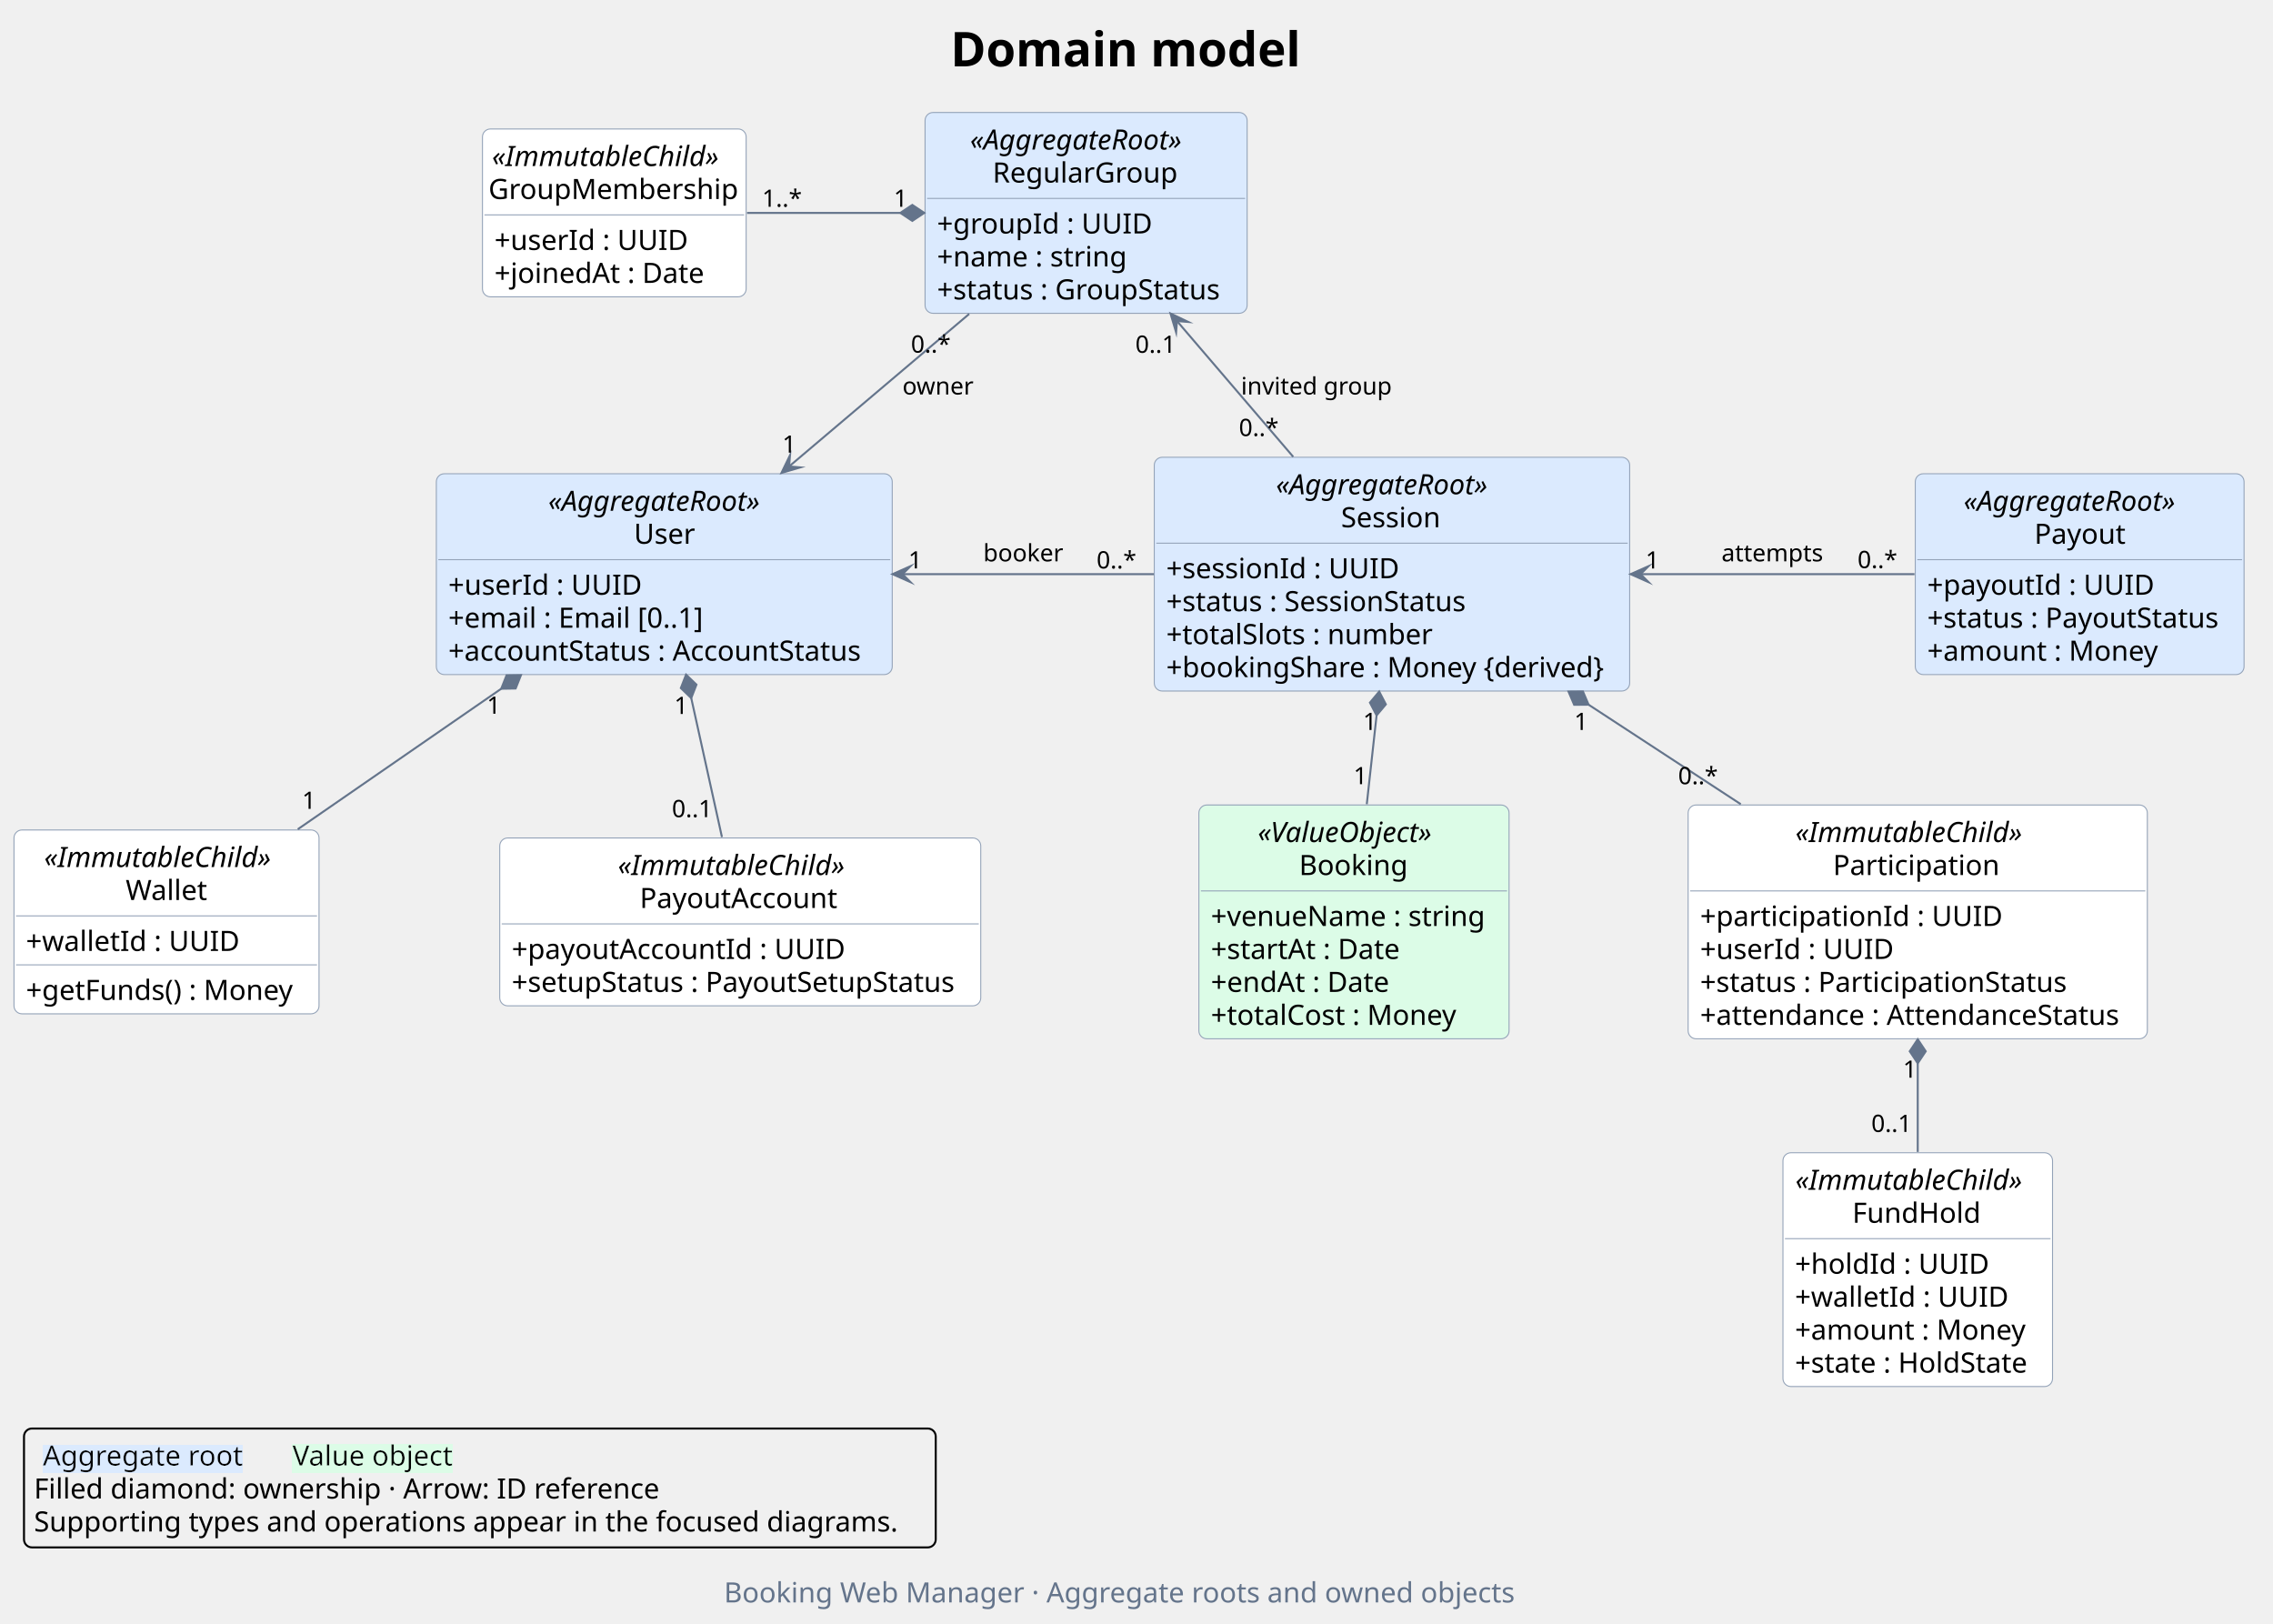
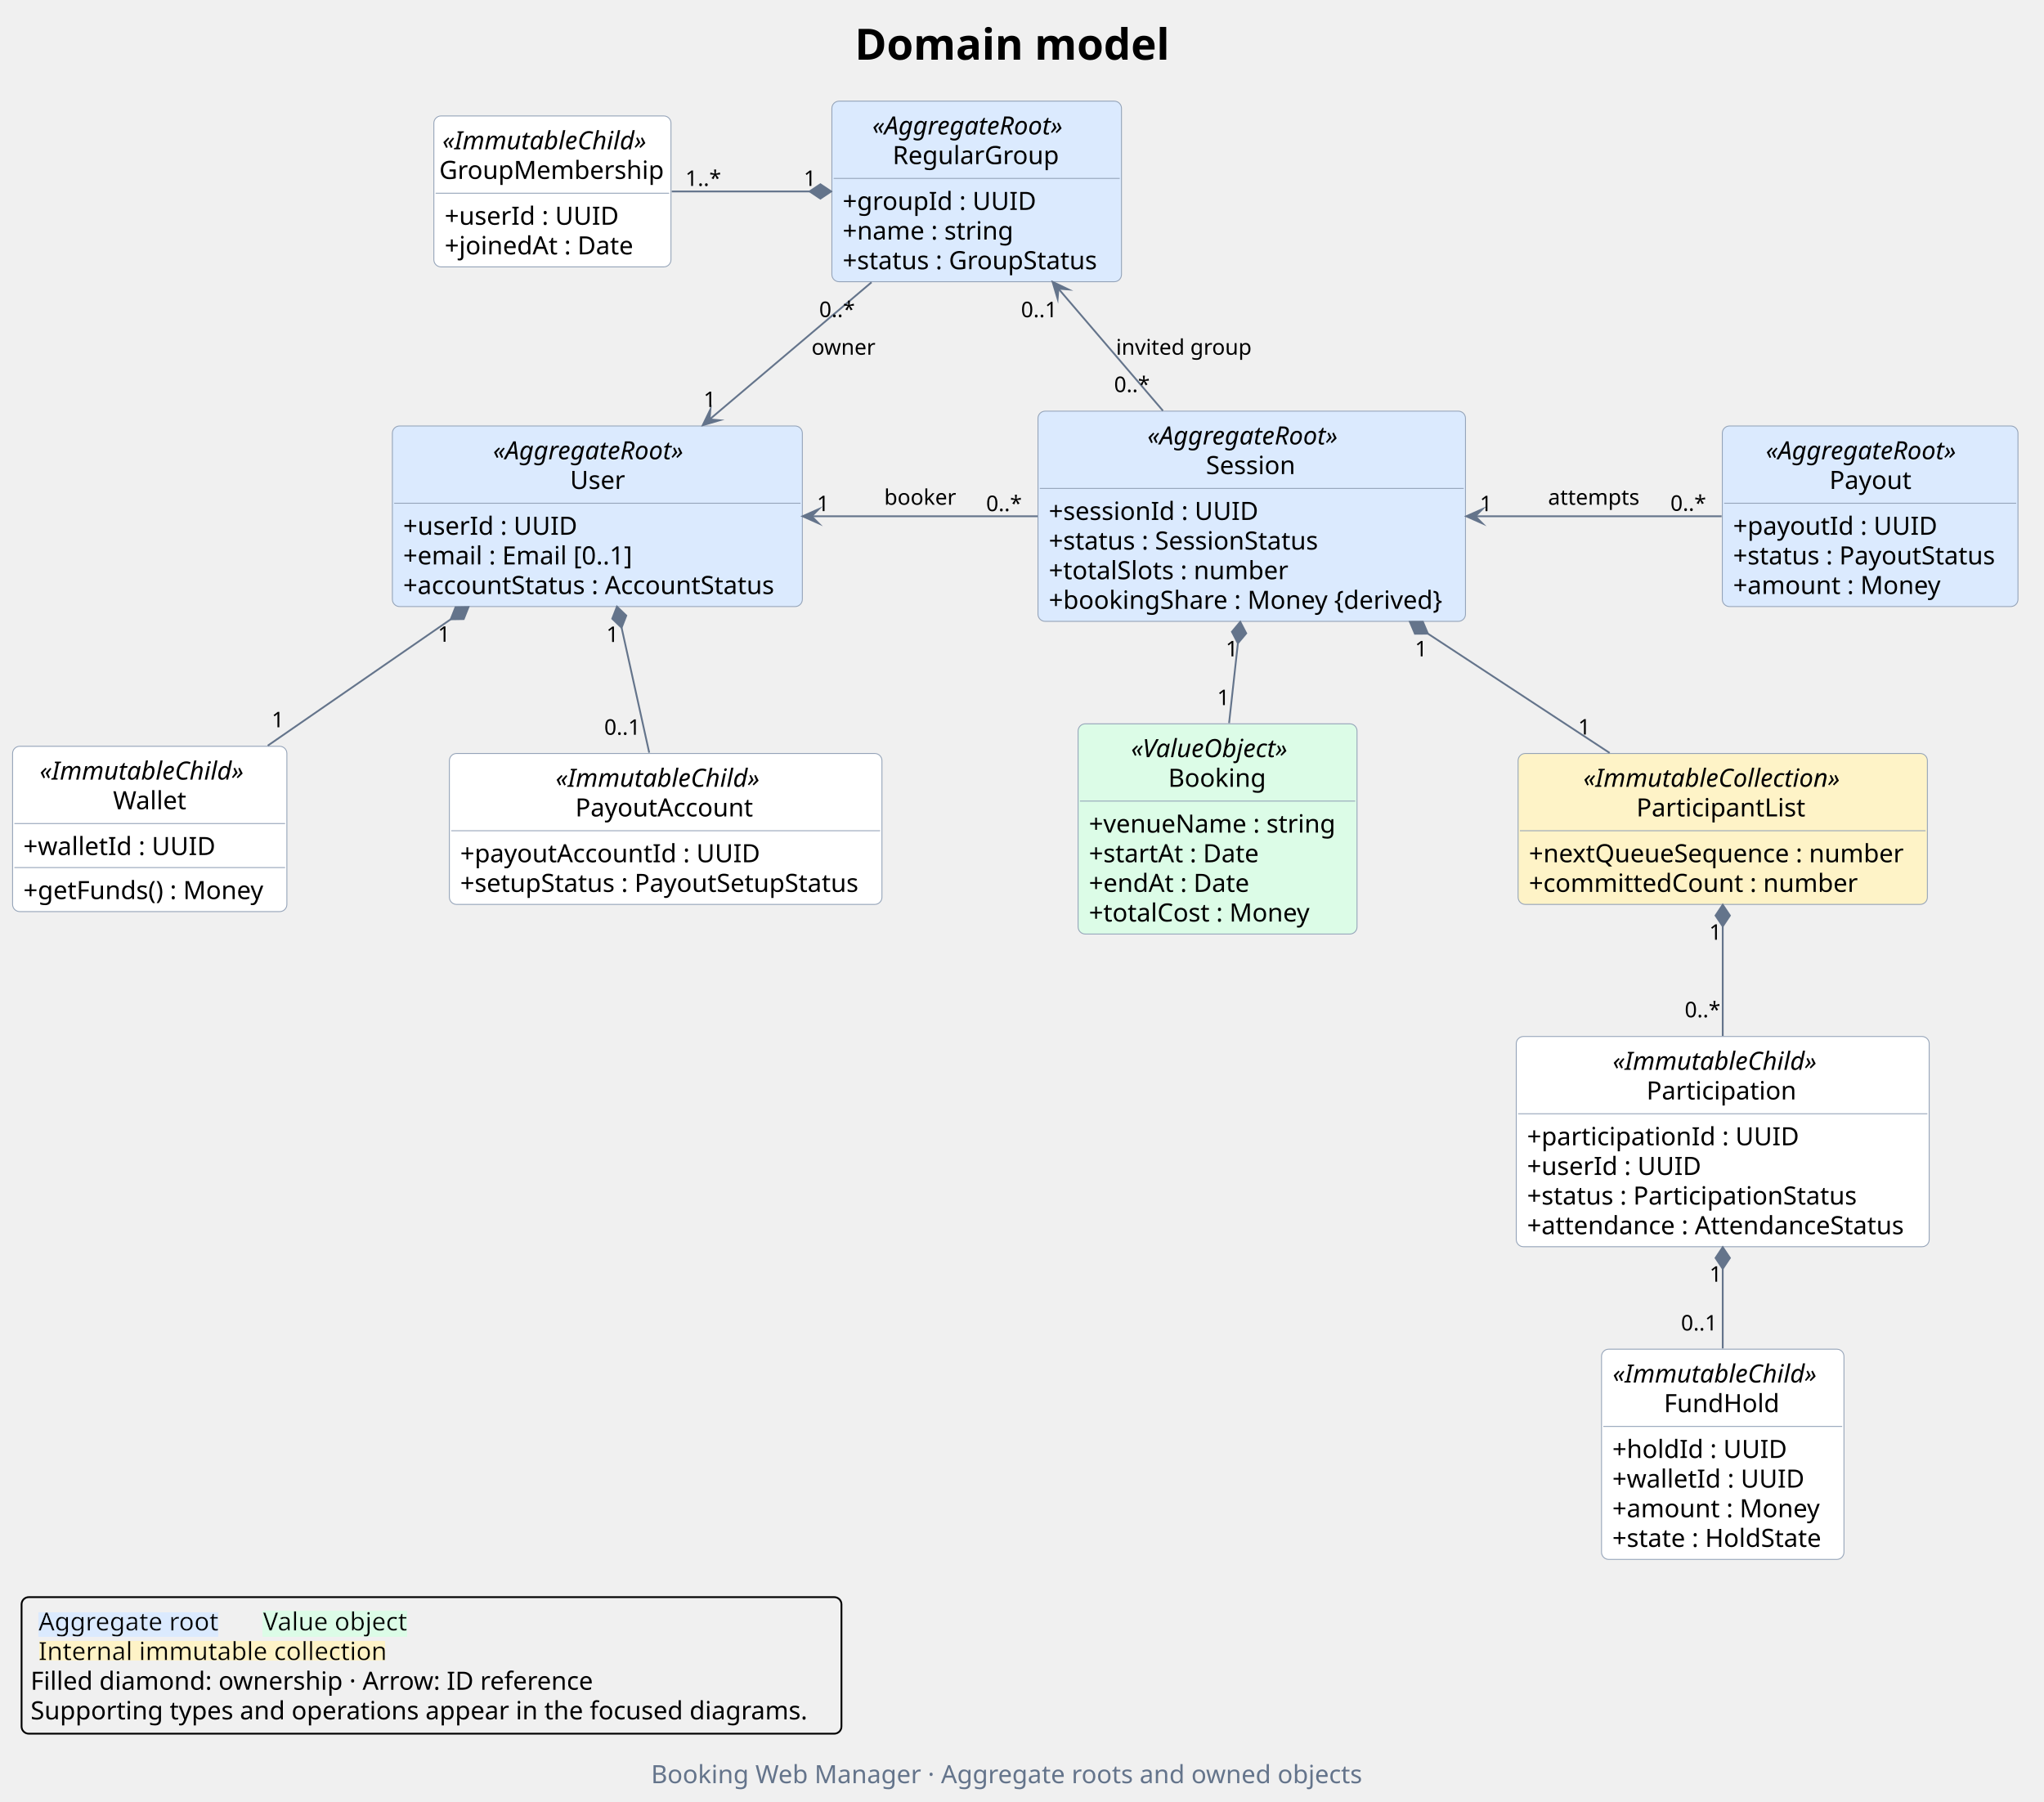
- <svg xmlns="http://www.w3.org/2000/svg" version="1.1" data-diagram-type="CLASS" style="width:1137px;height:812px;background:#FFFFFF;" width="1137px" height="812px" viewBox="0 0 1137 812" zoomAndPan="magnify" preserveAspectRatio="none" contentStyleType="text/css">
+ <svg xmlns="http://www.w3.org/2000/svg" version="1.1" data-diagram-type="CLASS" style="width:1137px;height:1002px;background:#FFFFFF;" width="1137px" height="1002px" viewBox="0 0 1137 1002" zoomAndPan="magnify" preserveAspectRatio="none" contentStyleType="text/css">
  <defs>
-     <filter id="bjvzgpa0wf7km0" x="0" y="0" width="1" height="1">
+     <filter id="byvfr6nc69hy0" x="0" y="0" width="1" height="1">
      <feFlood flood-color="#DBEAFE" result="flood" />
      <feComposite in="SourceGraphic" in2="flood" operator="over" />
    </filter>
-     <filter id="bjvzgpa0wf7km1" x="0" y="0" width="1" height="1">
+     <filter id="byvfr6nc69hy1" x="0" y="0" width="1" height="1">
      <feFlood flood-color="#DCFCE7" result="flood" />
+       <feComposite in="SourceGraphic" in2="flood" operator="over" />
+     </filter>
+     <filter id="byvfr6nc69hy2" x="0" y="0" width="1" height="1">
+       <feFlood flood-color="#FEF3C7" result="flood" />
      <feComposite in="SourceGraphic" in2="flood" operator="over" />
    </filter>
  </defs>
  <g font-family="sans-serif" lengthAdjust="spacing">
    <g class="title" data-source-line="3">
      <text x="475.466" y="33.203" fill="#000" font-size="24" textLength="179.59" font-weight="700">Domain model</text>
    </g>
-     <g class="entity" data-qualified-name="User" id="ent0001" data-source-line="27">
+     <g class="entity" data-qualified-name="User" id="ent0001" data-source-line="28">
      <rect x="218.26" y="236.956" width="228.057" height="100.441" fill="#DBEAFE" style="stroke:#94A3B8;stroke-width:0.5;" rx="4" ry="4" />
      <text x="274.238" y="255.491" fill="#000" font-size="14" textLength="116.102" font-style="italic">«AggregateRoot»</text>
      <text x="317.106" y="271.979" fill="#000" font-size="14" textLength="30.365">User</text>
      <line x1="219.26" y1="279.932" x2="445.317" y2="279.932" style="stroke:#94A3B8;stroke-width:0.5;" />
      <text x="224.26" y="297.467" fill="#000" font-size="14" textLength="100.536">+userId : UUID</text>
      <text x="224.26" y="313.956" fill="#000" font-size="14" textLength="137.696">+email : Email [0..1]</text>
      <text x="224.26" y="330.444" fill="#000" font-size="14" textLength="216.057">+accountStatus : AccountStatus</text>
    </g>
-     <g class="entity" data-qualified-name="RegularGroup" id="ent0002" data-source-line="32">
+     <g class="entity" data-qualified-name="RegularGroup" id="ent0002" data-source-line="33">
      <rect x="462.74" y="56.266" width="161.099" height="100.441" fill="#DBEAFE" style="stroke:#94A3B8;stroke-width:0.5;" rx="4" ry="4" />
      <text x="485.239" y="74.801" fill="#000" font-size="14" textLength="116.102" font-style="italic">«AggregateRoot»</text>
      <text x="496.528" y="91.289" fill="#000" font-size="14" textLength="93.522">RegularGroup</text>
      <line x1="463.74" y1="99.242" x2="622.839" y2="99.242" style="stroke:#94A3B8;stroke-width:0.5;" />
      <text x="468.74" y="116.777" fill="#000" font-size="14" textLength="111.74">+groupId : UUID</text>
      <text x="468.74" y="133.266" fill="#000" font-size="14" textLength="101.274">+name : string</text>
      <text x="468.74" y="149.754" fill="#000" font-size="14" textLength="149.099">+status : GroupStatus</text>
    </g>
-     <g class="entity" data-qualified-name="Session" id="ent0003" data-source-line="37">
+     <g class="entity" data-qualified-name="Session" id="ent0003" data-source-line="38">
      <rect x="577.39" y="228.706" width="237.805" height="116.93" fill="#DBEAFE" style="stroke:#94A3B8;stroke-width:0.5;" rx="4" ry="4" />
      <text x="638.242" y="247.241" fill="#000" font-size="14" textLength="116.102" font-style="italic">«AggregateRoot»</text>
      <text x="670.818" y="263.729" fill="#000" font-size="14" textLength="50.948">Session</text>
      <line x1="578.39" y1="271.682" x2="814.195" y2="271.682" style="stroke:#94A3B8;stroke-width:0.5;" />
      <text x="583.39" y="289.217" fill="#000" font-size="14" textLength="121.728">+sessionId : UUID</text>
      <text x="583.39" y="305.706" fill="#000" font-size="14" textLength="158.102">+status : SessionStatus</text>
      <text x="583.39" y="322.194" fill="#000" font-size="14" textLength="140.615">+totalSlots : number</text>
      <text x="583.39" y="338.682" fill="#000" font-size="14" textLength="225.805">+bookingShare : Money {derived}</text>
    </g>
-     <g class="entity" data-qualified-name="Payout" id="ent0004" data-source-line="43">
+     <g class="entity" data-qualified-name="Payout" id="ent0004" data-source-line="44">
      <rect x="958.06" y="236.956" width="164.462" height="100.441" fill="#DBEAFE" style="stroke:#94A3B8;stroke-width:0.5;" rx="4" ry="4" />
      <text x="982.24" y="255.491" fill="#000" font-size="14" textLength="116.102" font-style="italic">«AggregateRoot»</text>
      <text x="1017.637" y="271.979" fill="#000" font-size="14" textLength="45.309">Payout</text>
      <line x1="959.06" y1="279.932" x2="1121.522" y2="279.932" style="stroke:#94A3B8;stroke-width:0.5;" />
      <text x="964.06" y="297.467" fill="#000" font-size="14" textLength="117.564">+payoutId : UUID</text>
      <text x="964.06" y="313.956" fill="#000" font-size="14" textLength="152.462">+status : PayoutStatus</text>
      <text x="964.06" y="330.444" fill="#000" font-size="14" textLength="120.894">+amount : Money</text>
    </g>
-     <g class="entity" data-qualified-name="Wallet" id="ent0005" data-source-line="48">
+     <g class="entity" data-qualified-name="Wallet" id="ent0005" data-source-line="49">
      <rect x="7" y="415.126" width="152.581" height="91.953" fill="#FFF" style="stroke:#94A3B8;stroke-width:0.5;" rx="4" ry="4" />
      <text x="22.071" y="433.661" fill="#000" font-size="14" textLength="122.438" font-style="italic">«ImmutableChild»</text>
      <text x="62.872" y="450.149" fill="#000" font-size="14" textLength="40.838">Wallet</text>
      <line x1="8" y1="458.102" x2="158.581" y2="458.102" style="stroke:#94A3B8;stroke-width:0.5;" />
      <text x="13" y="475.637" fill="#000" font-size="14" textLength="110.831">+walletId : UUID</text>
      <line x1="8" y1="482.59" x2="158.581" y2="482.59" style="stroke:#94A3B8;stroke-width:0.5;" />
      <text x="13" y="500.126" fill="#000" font-size="14" textLength="140.581">+getFunds() : Money</text>
    </g>
-     <g class="entity" data-qualified-name="PayoutAccount" id="ent0006" data-source-line="52">
+     <g class="entity" data-qualified-name="PayoutAccount" id="ent0006" data-source-line="53">
      <rect x="249.98" y="419.126" width="240.614" height="83.953" fill="#FFF" style="stroke:#94A3B8;stroke-width:0.5;" rx="4" ry="4" />
      <text x="309.068" y="437.661" fill="#000" font-size="14" textLength="122.438" font-style="italic">«ImmutableChild»</text>
      <text x="320.026" y="454.149" fill="#000" font-size="14" textLength="100.522">PayoutAccount</text>
      <line x1="250.98" y1="462.102" x2="489.594" y2="462.102" style="stroke:#94A3B8;stroke-width:0.5;" />
      <text x="255.98" y="479.637" fill="#000" font-size="14" textLength="172.778">+payoutAccountId : UUID</text>
      <text x="255.98" y="496.126" fill="#000" font-size="14" textLength="228.614">+setupStatus : PayoutSetupStatus</text>
    </g>
-     <g class="entity" data-qualified-name="GroupMembership" id="ent0007" data-source-line="56">
+     <g class="entity" data-qualified-name="GroupMembership" id="ent0007" data-source-line="57">
      <rect x="241.34" y="64.506" width="131.897" height="83.953" fill="#FFF" style="stroke:#94A3B8;stroke-width:0.5;" rx="4" ry="4" />
      <text x="246.069" y="83.041" fill="#000" font-size="14" textLength="122.438" font-style="italic">«ImmutableChild»</text>
      <text x="244.34" y="99.529" fill="#000" font-size="14" textLength="125.897">GroupMembership</text>
      <line x1="242.34" y1="107.482" x2="372.237" y2="107.482" style="stroke:#94A3B8;stroke-width:0.5;" />
      <text x="247.34" y="125.017" fill="#000" font-size="14" textLength="100.536">+userId : UUID</text>
      <text x="247.34" y="141.506" fill="#000" font-size="14" textLength="112.772">+joinedAt : Date</text>
    </g>
-     <g class="entity" data-qualified-name="Booking" id="ent0008" data-source-line="60">
+     <g class="entity" data-qualified-name="Booking" id="ent0008" data-source-line="61">
      <rect x="599.71" y="402.636" width="155.151" height="116.93" fill="#DCFCE7" style="stroke:#94A3B8;stroke-width:0.5;" rx="4" ry="4" />
      <text x="629.164" y="421.171" fill="#000" font-size="14" textLength="96.243" font-style="italic">«ValueObject»</text>
      <text x="649.836" y="437.659" fill="#000" font-size="14" textLength="54.899">Booking</text>
      <line x1="600.71" y1="445.612" x2="753.861" y2="445.612" style="stroke:#94A3B8;stroke-width:0.5;" />
      <text x="605.71" y="463.147" fill="#000" font-size="14" textLength="143.151">+venueName : string</text>
      <text x="605.71" y="479.636" fill="#000" font-size="14" textLength="101.637">+startAt : Date</text>
      <text x="605.71" y="496.124" fill="#000" font-size="14" textLength="95.867">+endAt : Date</text>
      <text x="605.71" y="512.612" fill="#000" font-size="14" textLength="130.389">+totalCost : Money</text>
    </g>
-     <g class="entity" data-qualified-name="Participation" id="ent0009" data-source-line="66">
-       <rect x="844.44" y="402.636" width="229.704" height="116.93" fill="#FFF" style="stroke:#94A3B8;stroke-width:0.5;" rx="4" ry="4" />
-       <text x="898.073" y="421.171" fill="#000" font-size="14" textLength="122.438" font-style="italic">«ImmutableChild»</text>
-       <text x="916.885" y="437.659" fill="#000" font-size="14" textLength="84.813">Participation</text>
-       <line x1="845.44" y1="445.612" x2="1073.144" y2="445.612" style="stroke:#94A3B8;stroke-width:0.5;" />
-       <text x="850.44" y="463.147" fill="#000" font-size="14" textLength="157.069">+participationId : UUID</text>
-       <text x="850.44" y="479.636" fill="#000" font-size="14" textLength="100.536">+userId : UUID</text>
-       <text x="850.44" y="496.124" fill="#000" font-size="14" textLength="191.967">+status : ParticipationStatus</text>
-       <text x="850.44" y="512.612" fill="#000" font-size="14" textLength="217.704">+attendance : AttendanceStatus</text>
-     </g>
-     <g class="entity" data-qualified-name="FundHold" id="ent0010" data-source-line="72">
-       <rect x="891.87" y="576.566" width="134.849" height="116.93" fill="#FFF" style="stroke:#94A3B8;stroke-width:0.5;" rx="4" ry="4" />
-       <text x="898.075" y="595.101" fill="#000" font-size="14" textLength="122.438" font-style="italic">«ImmutableChild»</text>
-       <text x="926.574" y="611.589" fill="#000" font-size="14" textLength="65.44">FundHold</text>
-       <line x1="892.87" y1="619.542" x2="1025.719" y2="619.542" style="stroke:#94A3B8;stroke-width:0.5;" />
-       <text x="897.87" y="637.077" fill="#000" font-size="14" textLength="101.329">+holdId : UUID</text>
-       <text x="897.87" y="653.566" fill="#000" font-size="14" textLength="110.831">+walletId : UUID</text>
-       <text x="897.87" y="670.054" fill="#000" font-size="14" textLength="120.894">+amount : Money</text>
-       <text x="897.87" y="686.542" fill="#000" font-size="14" textLength="122.849">+state : HoldState</text>
-     </g>
-     <g class="link" data-entity-1="ent0001" data-entity-2="ent0003" id="lnk11" data-source-line="80" data-link-type="dependency">
-       <path d="M451.46,287.176 C493.06,287.176 535.17,287.176 577.18,287.176" style="stroke:#64748B;stroke-width:1;" fill="none" id="User-backto-Session" codeLine="80" />
+     <g class="entity" data-qualified-name="Participation" id="ent0009" data-source-line="67">
+       <rect x="843.44" y="576.566" width="229.704" height="116.93" fill="#FFF" style="stroke:#94A3B8;stroke-width:0.5;" rx="4" ry="4" />
+       <text x="897.073" y="595.101" fill="#000" font-size="14" textLength="122.438" font-style="italic">«ImmutableChild»</text>
+       <text x="915.885" y="611.589" fill="#000" font-size="14" textLength="84.813">Participation</text>
+       <line x1="844.44" y1="619.542" x2="1072.144" y2="619.542" style="stroke:#94A3B8;stroke-width:0.5;" />
+       <text x="849.44" y="637.077" fill="#000" font-size="14" textLength="157.069">+participationId : UUID</text>
+       <text x="849.44" y="653.566" fill="#000" font-size="14" textLength="100.536">+userId : UUID</text>
+       <text x="849.44" y="670.054" fill="#000" font-size="14" textLength="191.967">+status : ParticipationStatus</text>
+       <text x="849.44" y="686.542" fill="#000" font-size="14" textLength="217.704">+attendance : AttendanceStatus</text>
+     </g>
+     <g class="entity" data-qualified-name="ParticipantList" id="ent0010" data-source-line="73">
+       <rect x="844.46" y="419.126" width="227.667" height="83.953" fill="#FEF3C7" style="stroke:#94A3B8;stroke-width:0.5;" rx="4" ry="4" />
+       <text x="880.753" y="437.661" fill="#000" font-size="14" textLength="155.08" font-style="italic">«ImmutableCollection»</text>
+       <text x="910.268" y="454.149" fill="#000" font-size="14" textLength="96.052">ParticipantList</text>
+       <line x1="845.46" y1="462.102" x2="1071.127" y2="462.102" style="stroke:#94A3B8;stroke-width:0.5;" />
+       <text x="850.46" y="479.637" fill="#000" font-size="14" textLength="215.667">+nextQueueSequence : number</text>
+       <text x="850.46" y="496.126" fill="#000" font-size="14" textLength="191.146">+committedCount : number</text>
+     </g>
+     <g class="entity" data-qualified-name="FundHold" id="ent0011" data-source-line="77">
+       <rect x="890.87" y="750.496" width="134.849" height="116.93" fill="#FFF" style="stroke:#94A3B8;stroke-width:0.5;" rx="4" ry="4" />
+       <text x="897.075" y="769.031" fill="#000" font-size="14" textLength="122.438" font-style="italic">«ImmutableChild»</text>
+       <text x="925.574" y="785.519" fill="#000" font-size="14" textLength="65.44">FundHold</text>
+       <line x1="891.87" y1="793.472" x2="1024.719" y2="793.472" style="stroke:#94A3B8;stroke-width:0.5;" />
+       <text x="896.87" y="811.007" fill="#000" font-size="14" textLength="101.329">+holdId : UUID</text>
+       <text x="896.87" y="827.496" fill="#000" font-size="14" textLength="110.831">+walletId : UUID</text>
+       <text x="896.87" y="843.984" fill="#000" font-size="14" textLength="120.894">+amount : Money</text>
+       <text x="896.87" y="860.472" fill="#000" font-size="14" textLength="122.849">+state : HoldState</text>
+     </g>
+     <g class="link" data-entity-1="ent0001" data-entity-2="ent0003" id="lnk12" data-source-line="85" data-link-type="dependency">
+       <path d="M451.46,287.176 C493.06,287.176 535.17,287.176 577.18,287.176" style="stroke:#64748B;stroke-width:1;" fill="none" id="User-backto-Session" codeLine="85" />
      <polygon points="446.46,287.176,455.46,291.176,451.46,287.176,455.46,283.176,446.46,287.176" fill="#64748B" style="stroke:#64748B;stroke-width:1;stroke-linejoin:miter;stroke-miterlimit:10;" />
      <text x="491.85" y="280.777" fill="#000" font-size="12" textLength="40.904">booker</text>
      <text x="454.386" y="284.311" fill="#000" font-size="12">1</text>
      <text x="548.538" y="284.312" fill="#000" font-size="12" textLength="20.965">0..*</text>
    </g>
-     <g class="link" data-entity-1="ent0003" data-entity-2="ent0004" id="lnk12" data-source-line="81" data-link-type="dependency">
-       <path d="M820.64,287.176 C867.5,287.176 915.14,287.176 957.67,287.176" style="stroke:#64748B;stroke-width:1;" fill="none" id="Session-backto-Payout" codeLine="81" />
+     <g class="link" data-entity-1="ent0003" data-entity-2="ent0004" id="lnk13" data-source-line="86" data-link-type="dependency">
+       <path d="M820.64,287.176 C867.5,287.176 915.14,287.176 957.67,287.176" style="stroke:#64748B;stroke-width:1;" fill="none" id="Session-backto-Payout" codeLine="86" />
      <polygon points="815.64,287.176,824.64,291.176,820.64,287.176,824.64,283.176,815.64,287.176" fill="#64748B" style="stroke:#64748B;stroke-width:1;stroke-linejoin:miter;stroke-miterlimit:10;" />
      <text x="861.13" y="280.777" fill="#000" font-size="12" textLength="51.65">attempts</text>
      <text x="823.144" y="284.355" fill="#000" font-size="12">1</text>
      <text x="929.176" y="284.138" fill="#000" font-size="12" textLength="20.965">0..*</text>
    </g>
-     <g class="link" data-entity-1="ent0002" data-entity-2="ent0001" id="lnk13" data-source-line="82" data-link-type="dependency">
-       <path d="M484.8,157.026 C455.52,181.806 424.006,208.505 394.716,233.305" style="stroke:#64748B;stroke-width:1;" fill="none" id="RegularGroup-to-User" codeLine="82" />
+     <g class="link" data-entity-1="ent0002" data-entity-2="ent0001" id="lnk14" data-source-line="87" data-link-type="dependency">
+       <path d="M484.8,157.026 C455.52,181.816 424.006,208.505 394.716,233.305" style="stroke:#64748B;stroke-width:1;" fill="none" id="RegularGroup-to-User" codeLine="87" />
      <polygon points="390.9,236.536,400.353,233.773,394.716,233.305,395.184,227.667,390.9,236.536" fill="#64748B" style="stroke:#64748B;stroke-width:1;stroke-linejoin:miter;stroke-miterlimit:10;" />
      <text x="451.42" y="197.307" fill="#000" font-size="12" textLength="35.66">owner</text>
      <text x="455.662" y="176.368" fill="#000" font-size="12" textLength="20.965">0..*</text>
      <text x="391.345" y="226.401" fill="#000" font-size="12">1</text>
    </g>
-     <g class="link" data-entity-1="ent0002" data-entity-2="ent0003" id="lnk15" data-source-line="83" data-link-type="dependency">
-       <path d="M588.752,160.583 C607.772,182.793 627.1,205.366 646.9,228.486" style="stroke:#64748B;stroke-width:1;" fill="none" id="RegularGroup-backto-Session" codeLine="83" />
+     <g class="link" data-entity-1="ent0002" data-entity-2="ent0003" id="lnk16" data-source-line="88" data-link-type="dependency">
+       <path d="M588.752,160.583 C607.772,182.793 627.1,205.366 646.9,228.486" style="stroke:#64748B;stroke-width:1;" fill="none" id="RegularGroup-backto-Session" codeLine="88" />
      <polygon points="585.5,156.786,588.316,166.223,588.752,160.583,594.392,161.02,585.5,156.786" fill="#64748B" style="stroke:#64748B;stroke-width:1;stroke-linejoin:miter;stroke-miterlimit:10;" />
      <text x="620.79" y="197.307" fill="#000" font-size="12" textLength="77.883">invited group</text>
      <text x="567.943" y="176.454" fill="#000" font-size="12" textLength="22.77">0..1</text>
      <text x="619.72" y="218.09" fill="#000" font-size="12" textLength="20.965">0..*</text>
    </g>
-     <g class="link" data-entity-1="ent0001" data-entity-2="ent0005" id="lnk16" data-source-line="85" data-link-type="composition">
-       <path d="M250.726,344.485 C215.526,368.795 183.29,391.056 148.94,414.776" style="stroke:#64748B;stroke-width:1;" fill="none" id="User-backto-Wallet" codeLine="85" />
+     <g class="link" data-entity-1="ent0001" data-entity-2="ent0005" id="lnk17" data-source-line="90" data-link-type="composition">
+       <path d="M250.726,344.485 C215.526,368.795 183.29,391.056 148.94,414.776" style="stroke:#64748B;stroke-width:1;" fill="none" id="User-backto-Wallet" codeLine="90" />
      <polygon points="260.6,337.666,253.39,337.784,250.726,344.485,257.936,344.367,260.6,337.666" fill="#64748B" style="stroke:#64748B;stroke-width:1;stroke-linejoin:miter;stroke-miterlimit:10;" />
      <text x="243.536" y="357.001" fill="#000" font-size="12">1</text>
      <text x="151.111" y="404.555" fill="#000" font-size="12">1</text>
    </g>
-     <g class="link" data-entity-1="ent0001" data-entity-2="ent0006" id="lnk17" data-source-line="86" data-link-type="composition">
-       <path d="M345.77,349.153 C351.45,374.853 355.73,394.226 361.13,418.676" style="stroke:#64748B;stroke-width:1;" fill="none" id="User-backto-PayoutAccount" codeLine="86" />
+     <g class="link" data-entity-1="ent0001" data-entity-2="ent0006" id="lnk18" data-source-line="91" data-link-type="composition">
+       <path d="M345.77,349.153 C351.45,374.853 355.73,394.226 361.13,418.676" style="stroke:#64748B;stroke-width:1;" fill="none" id="User-backto-PayoutAccount" codeLine="91" />
      <polygon points="343.18,337.436,340.569,344.157,345.77,349.153,348.381,342.431,343.18,337.436" fill="#64748B" style="stroke:#64748B;stroke-width:1;stroke-linejoin:miter;stroke-miterlimit:10;" />
      <text x="337.261" y="357.099" fill="#000" font-size="12">1</text>
      <text x="336.102" y="408.719" fill="#000" font-size="12" textLength="22.77">0..1</text>
    </g>
-     <g class="link" data-entity-1="ent0007" data-entity-2="ent0002" id="lnk19" data-source-line="87" data-link-type="composition">
-       <path d="M373.67,106.486 C381.04,106.486 385.96,106.486 385.96,106.486 C385.96,106.486 437.46,106.486 450.35,106.486" style="stroke:#64748B;stroke-width:1;" fill="none" id="GroupMembership-to-RegularGroup" codeLine="87" />
+     <g class="link" data-entity-1="ent0007" data-entity-2="ent0002" id="lnk20" data-source-line="92" data-link-type="composition">
+       <path d="M373.67,106.486 C381.04,106.486 385.96,106.486 385.96,106.486 C385.96,106.486 437.46,106.486 450.35,106.486" style="stroke:#64748B;stroke-width:1;" fill="none" id="GroupMembership-to-RegularGroup" codeLine="92" />
      <polygon points="462.35,106.486,456.35,102.486,450.35,106.486,456.35,110.486,462.35,106.486" fill="#64748B" style="stroke:#64748B;stroke-width:1;stroke-linejoin:miter;stroke-miterlimit:10;" />
      <text x="381.236" y="103.405" fill="#000" font-size="12" textLength="20.965">1..*</text>
      <text x="447.067" y="103.405" fill="#000" font-size="12">1</text>
    </g>
-     <g class="link" data-entity-1="ent0003" data-entity-2="ent0008" id="lnk20" data-source-line="88" data-link-type="composition">
-       <path d="M688.596,357.823 C686.596,375.973 685.69,384.076 683.69,402.236" style="stroke:#64748B;stroke-width:1;" fill="none" id="Session-backto-Booking" codeLine="88" />
+     <g class="link" data-entity-1="ent0003" data-entity-2="ent0008" id="lnk21" data-source-line="93" data-link-type="composition">
+       <path d="M688.596,357.823 C686.596,375.973 685.69,384.076 683.69,402.236" style="stroke:#64748B;stroke-width:1;" fill="none" id="Session-backto-Booking" codeLine="93" />
      <polygon points="689.91,345.896,685.277,351.421,688.596,357.823,693.229,352.298,689.91,345.896" fill="#64748B" style="stroke:#64748B;stroke-width:1;stroke-linejoin:miter;stroke-miterlimit:10;" />
      <text x="681.801" y="365.104" fill="#000" font-size="12">1</text>
      <text x="677.06" y="392.229" fill="#000" font-size="12">1</text>
    </g>
-     <g class="link" data-entity-1="ent0003" data-entity-2="ent0009" id="lnk21" data-source-line="89" data-link-type="composition">
-       <path d="M794.643,352.464 C822.393,370.614 843,384.076 870.77,402.236" style="stroke:#64748B;stroke-width:1;" fill="none" id="Session-backto-Participation" codeLine="89" />
-       <polygon points="784.6,345.896,787.432,352.527,794.643,352.464,791.811,345.832,784.6,345.896" fill="#64748B" style="stroke:#64748B;stroke-width:1;stroke-linejoin:miter;stroke-miterlimit:10;" />
-       <text x="787.44" y="365.104" fill="#000" font-size="12">1</text>
-       <text x="839.434" y="392.229" fill="#000" font-size="12" textLength="20.965">0..*</text>
-     </g>
-     <g class="link" data-entity-1="ent0009" data-entity-2="ent0010" id="lnk22" data-source-line="90" data-link-type="composition">
-       <path d="M959.29,531.826 C959.29,549.976 959.29,558.006 959.29,576.166" style="stroke:#64748B;stroke-width:1;" fill="none" id="Participation-backto-FundHold" codeLine="90" />
-       <polygon points="959.29,519.826,955.29,525.826,959.29,531.826,963.29,525.826,959.29,519.826" fill="#64748B" style="stroke:#64748B;stroke-width:1;stroke-linejoin:miter;stroke-miterlimit:10;" />
-       <text x="951.919" y="539.034" fill="#000" font-size="12">1</text>
-       <text x="936.062" y="566.159" fill="#000" font-size="12" textLength="22.77">0..1</text>
-     </g>
-     <g class="legend" data-source-line="92">
-       <rect x="12" y="714.495" width="456.072" height="59.465" fill="none" style="stroke:#000;stroke-width:1;" rx="4" ry="4" />
-       <text x="21.43" y="733.03" fill="#000" font-size="14" textLength="102.737" filter="url(#bjvzgpa0wf7km0)">Aggregate root</text>
-       <text x="128.597" y="733.03" fill="#000" font-size="14" textLength="13.289">   </text>
-       <text x="146.315" y="733.03" fill="#000" font-size="14" textLength="83.727" filter="url(#bjvzgpa0wf7km1)">Value object</text>
-       <text x="17" y="749.519" fill="#000" font-size="14" textLength="324.857">Filled diamond: ownership · Arrow: ID reference</text>
-       <text x="17" y="766.007" fill="#000" font-size="14" textLength="446.072">Supporting types and operations appear in the focused diagrams.</text>
+     <g class="link" data-entity-1="ent0003" data-entity-2="ent0010" id="lnk22" data-source-line="94" data-link-type="composition">
+       <path d="M794.291,352.481 C830.711,376.391 862.1,396.976 895.39,418.826" style="stroke:#64748B;stroke-width:1;" fill="none" id="Session-backto-ParticipantList" codeLine="94" />
+       <polygon points="784.26,345.896,787.08,352.532,794.291,352.481,791.471,345.845,784.26,345.896" fill="#64748B" style="stroke:#64748B;stroke-width:1;stroke-linejoin:miter;stroke-miterlimit:10;" />
+       <text x="787.061" y="365.104" fill="#000" font-size="12">1</text>
+       <text x="877.854" y="408.584" fill="#000" font-size="12">1</text>
+     </g>
+     <g class="link" data-entity-1="ent0010" data-entity-2="ent0009" id="lnk23" data-source-line="95" data-link-type="composition">
+       <path d="M958.29,515.286 C958.29,537.136 958.29,552.356 958.29,576.286" style="stroke:#64748B;stroke-width:1;" fill="none" id="ParticipantList-backto-Participation" codeLine="95" />
+       <polygon points="958.29,503.286,954.29,509.286,958.29,515.286,962.29,509.286,958.29,503.286" fill="#64748B" style="stroke:#64748B;stroke-width:1;stroke-linejoin:miter;stroke-miterlimit:10;" />
+       <text x="950.778" y="522.736" fill="#000" font-size="12">1</text>
+       <text x="937.13" y="565.883" fill="#000" font-size="12" textLength="20.965">0..*</text>
+     </g>
+     <g class="link" data-entity-1="ent0009" data-entity-2="ent0011" id="lnk24" data-source-line="96" data-link-type="composition">
+       <path d="M958.29,705.756 C958.29,723.906 958.29,731.936 958.29,750.096" style="stroke:#64748B;stroke-width:1;" fill="none" id="Participation-backto-FundHold" codeLine="96" />
+       <polygon points="958.29,693.756,954.29,699.756,958.29,705.756,962.29,699.756,958.29,693.756" fill="#64748B" style="stroke:#64748B;stroke-width:1;stroke-linejoin:miter;stroke-miterlimit:10;" />
+       <text x="950.919" y="712.964" fill="#000" font-size="12">1</text>
+       <text x="935.062" y="740.089" fill="#000" font-size="12" textLength="22.77">0..1</text>
+     </g>
+     <g class="legend" data-source-line="98">
+       <rect x="12" y="888.425" width="456.072" height="75.953" fill="none" style="stroke:#000;stroke-width:1;" rx="4" ry="4" />
+       <text x="21.43" y="906.96" fill="#000" font-size="14" textLength="102.737" filter="url(#byvfr6nc69hy0)">Aggregate root</text>
+       <text x="128.597" y="906.96" fill="#000" font-size="14" textLength="13.289">   </text>
+       <text x="146.315" y="906.96" fill="#000" font-size="14" textLength="83.727" filter="url(#byvfr6nc69hy1)">Value object</text>
+       <text x="21.43" y="923.449" fill="#000" font-size="14" textLength="198.721" filter="url(#byvfr6nc69hy2)">Internal immutable collection</text>
+       <text x="17" y="939.937" fill="#000" font-size="14" textLength="324.857">Filled diamond: ownership · Arrow: ID reference</text>
+       <text x="17" y="956.425" fill="#000" font-size="14" textLength="446.072">Supporting types and operations appear in the focused diagrams.</text>
    </g>
    <g class="caption" data-source-line="4">
-       <text x="362.162" y="801.495" fill="#64748B" font-size="14" textLength="406.198">Booking Web Manager · Aggregate roots and owned objects</text>
+       <text x="362.162" y="991.914" fill="#64748B" font-size="14" textLength="406.198">Booking Web Manager · Aggregate roots and owned objects</text>
    </g>
  </g>
</svg>
